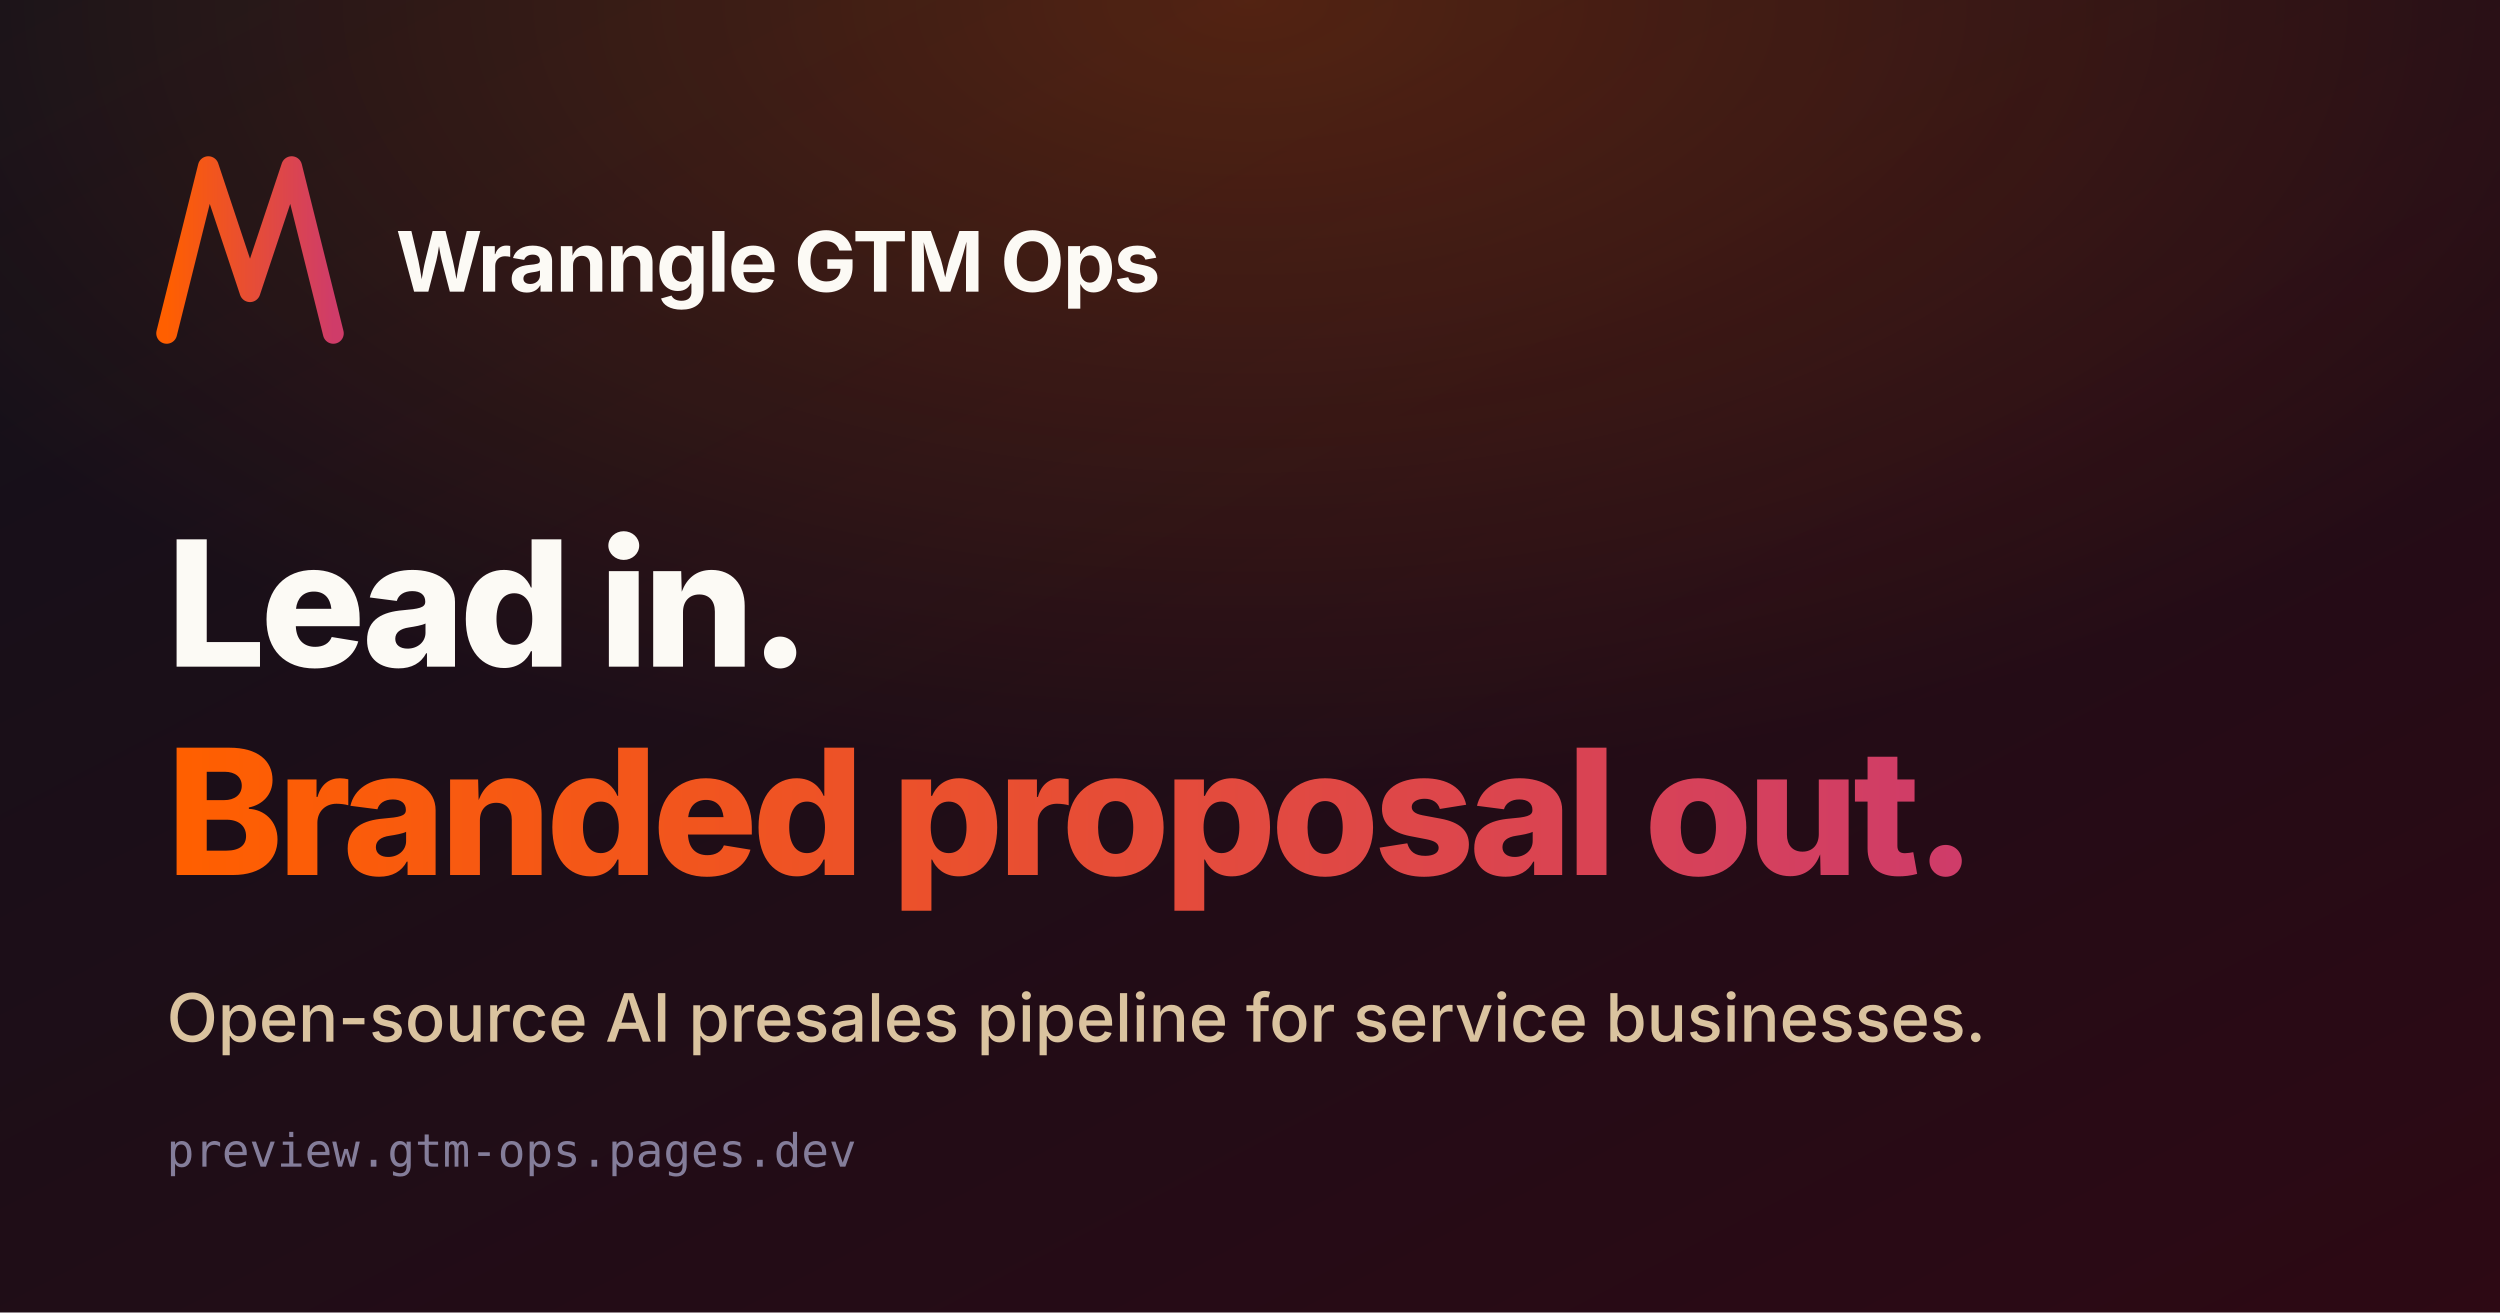
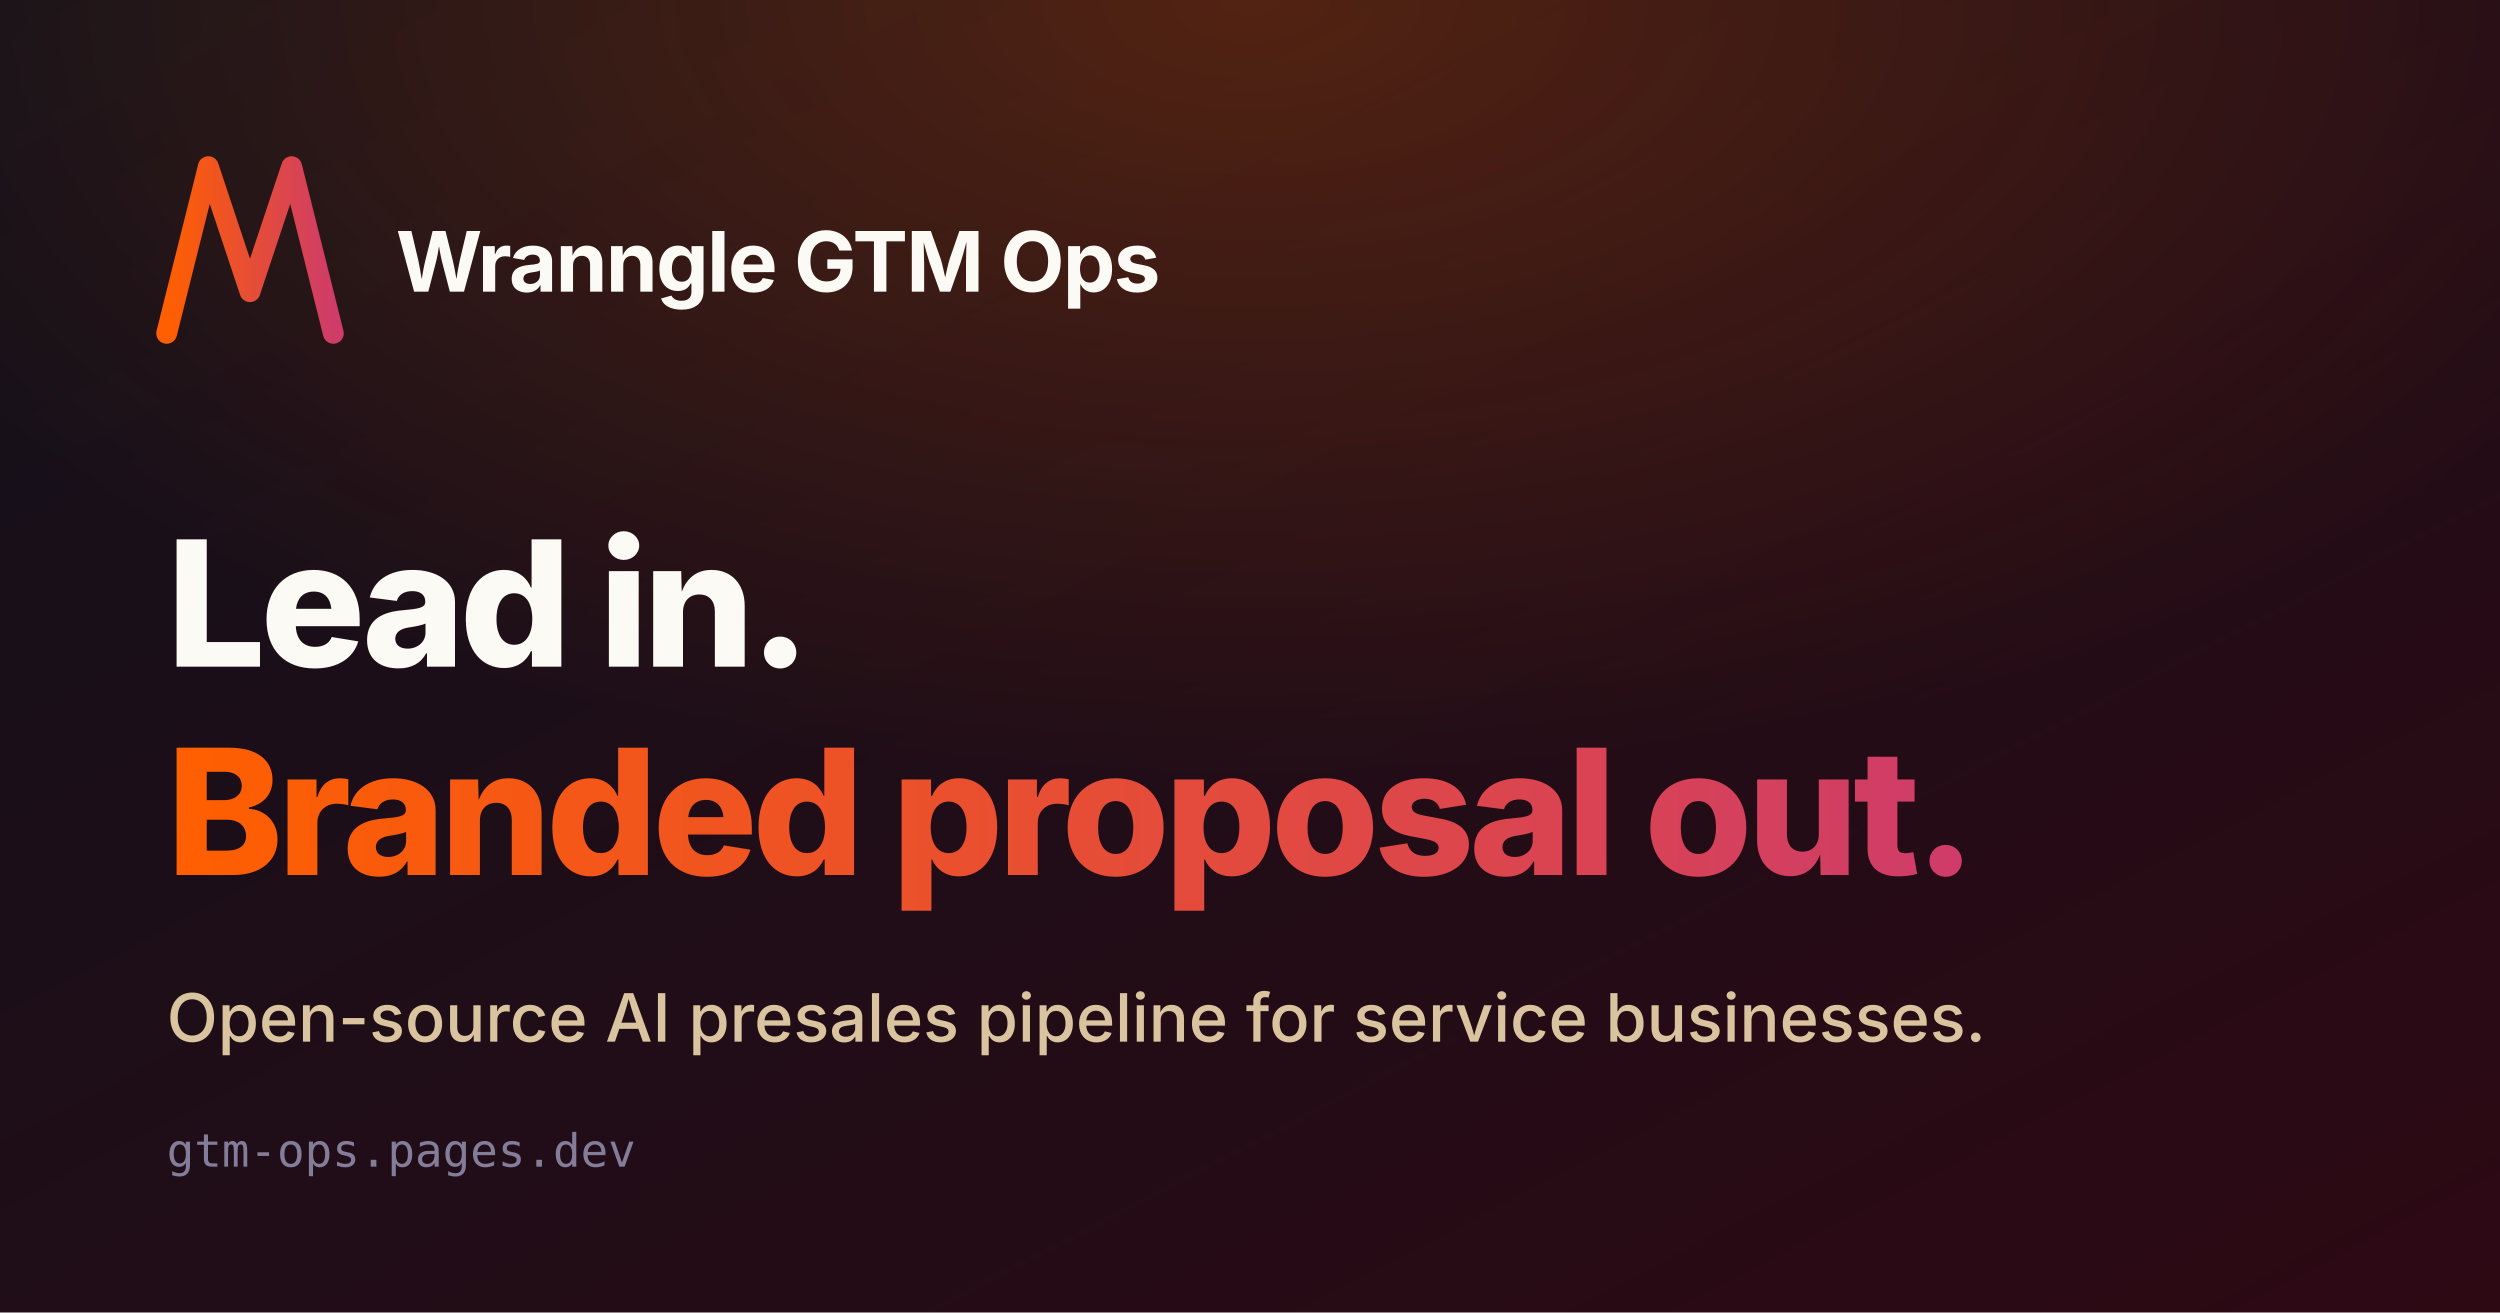
<svg xmlns="http://www.w3.org/2000/svg" viewBox="0 0 1200 630" font-family="Inter, system-ui, sans-serif">
  <defs>
    <linearGradient id="bg" x1="0" y1="0" x2="1" y2="1">
      <stop offset="0%" stop-color="#12111a" />
      <stop offset="100%" stop-color="#2d0914" />
    </linearGradient>
    <linearGradient id="accent" x1="0" y1="0" x2="1" y2="0">
      <stop offset="0%" stop-color="#ff5f00" />
      <stop offset="100%" stop-color="#cf3c69" />
    </linearGradient>
    <radialGradient id="glow" cx="0.5" cy="0" r="0.6">
      <stop offset="0%" stop-color="#ff5f00" stop-opacity="0.25" />
      <stop offset="100%" stop-color="#ff5f00" stop-opacity="0" />
    </radialGradient>
  </defs>
  <rect width="1200" height="630" fill="url(#bg)" />
  <rect width="1200" height="630" fill="url(#glow)" />
  <g transform="translate(80,80)">
    <path d="M0 80 L20 0 L40 60 L60 0 L80 80" fill="none" stroke="url(#accent)" stroke-width="10" stroke-linecap="round" stroke-linejoin="round" />
    <text x="110" y="60" fill="#fcfaf5" font-size="40" font-weight="700" letter-spacing="-0.02em">Wranngle GTM Ops</text>
  </g>
  <text x="80" y="320" fill="#fcfaf5" font-size="84" font-weight="800" letter-spacing="-0.03em">Lead in.</text>
  <text x="80" y="420" fill="url(#accent)" font-size="84" font-weight="800" letter-spacing="-0.03em">Branded proposal out.</text>
  <text x="80" y="500" fill="#dac39f" font-size="32" font-weight="500">Open-source AI presales pipeline for service businesses.</text>
-   <text x="80" y="560" fill="#847d9a" font-size="22" font-family="JetBrains Mono, monospace">preview.gtm-ops.pages.dev</text>
+   <text x="80" y="560" fill="#847d9a" font-size="22" font-family="JetBrains Mono, monospace">gtm-ops.pages.dev</text>
</svg>
